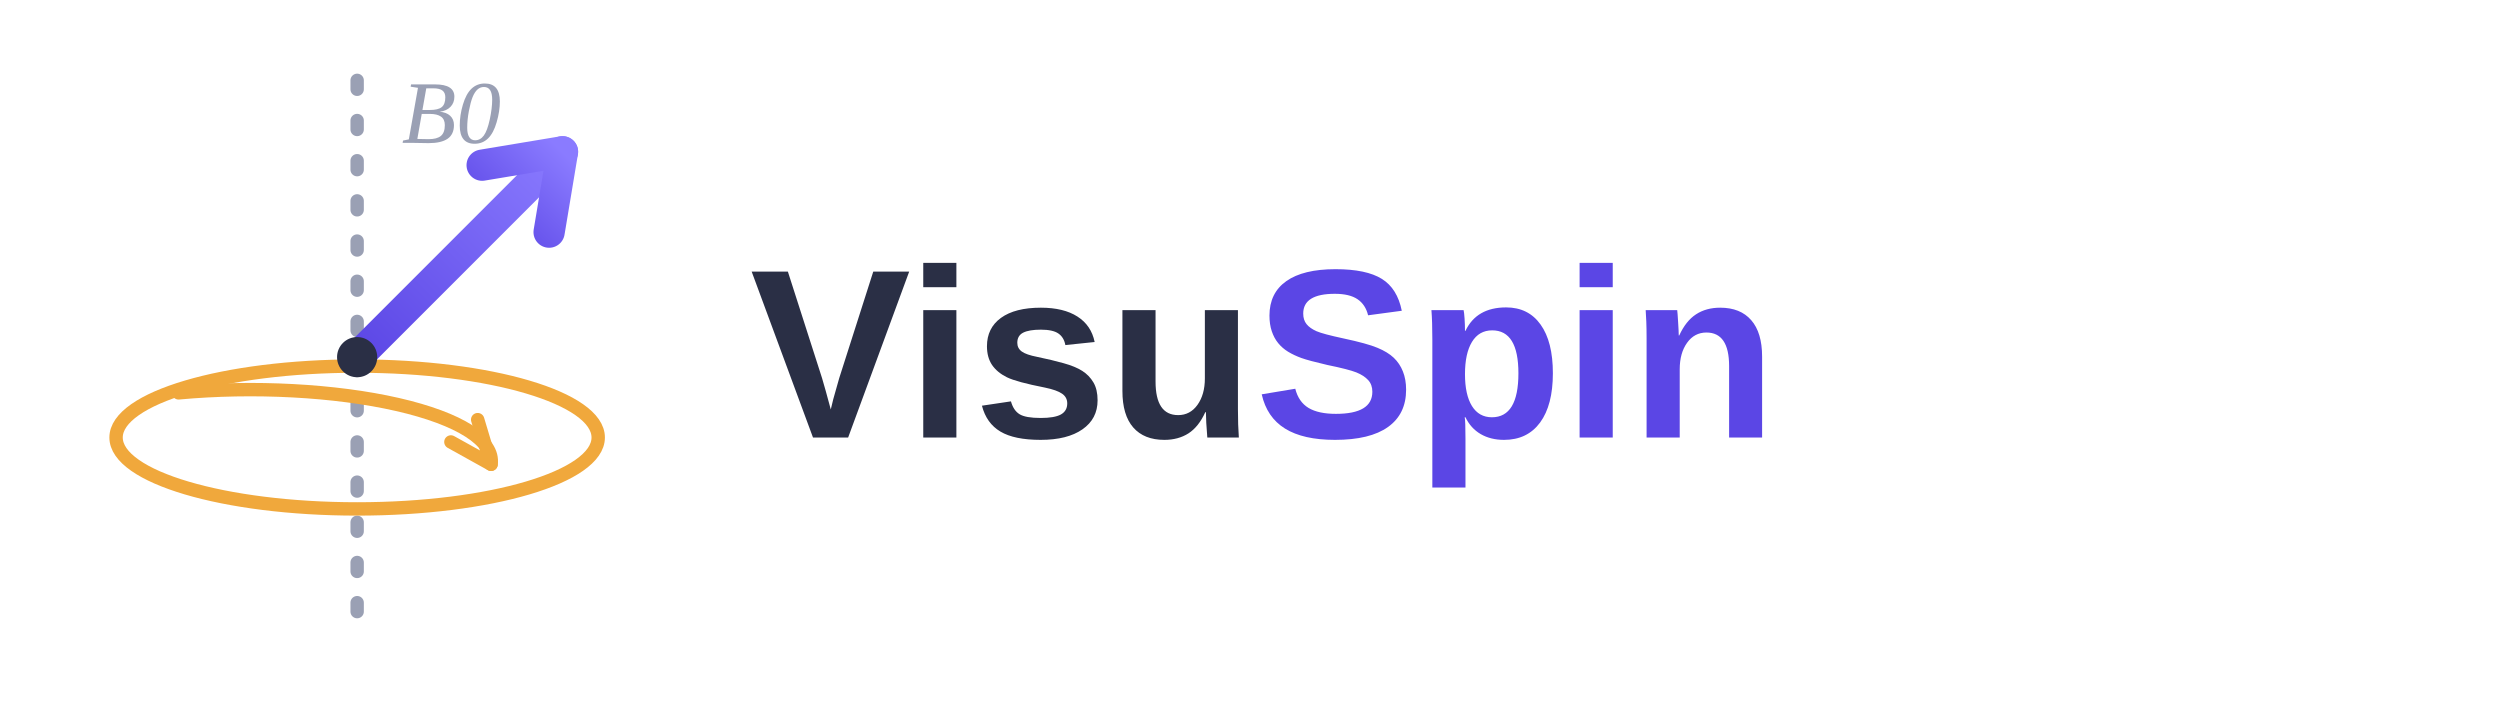
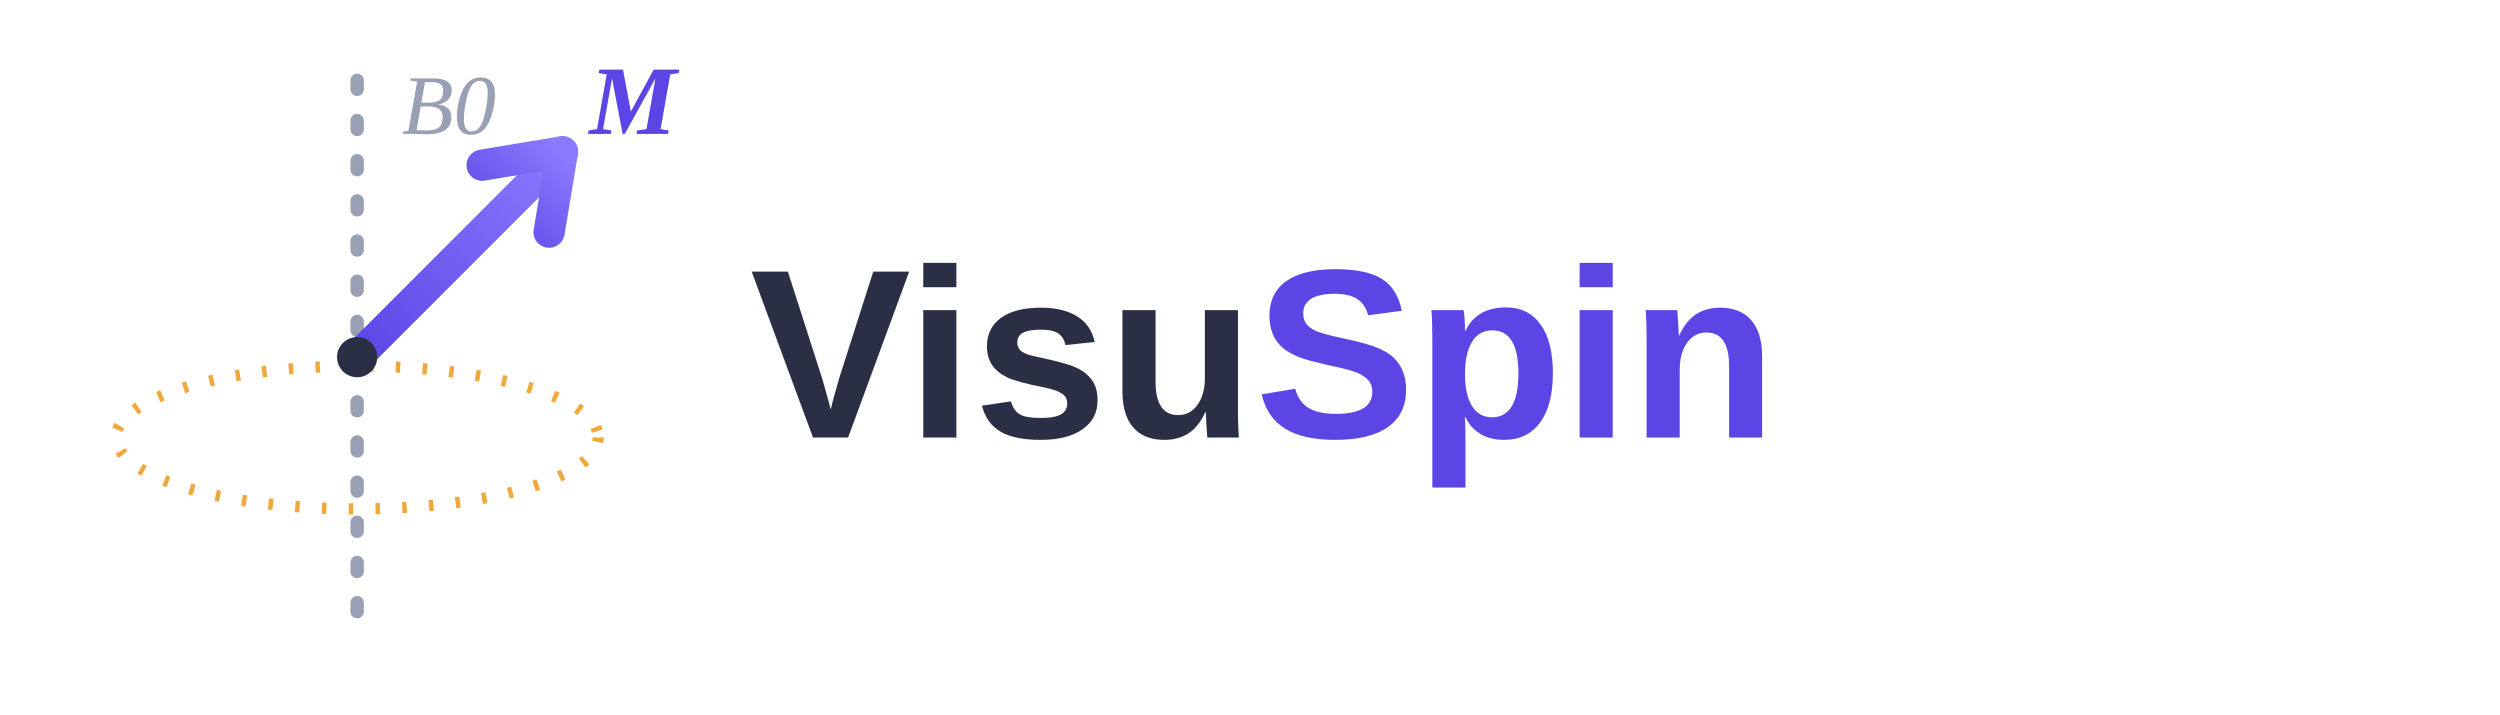
<svg xmlns="http://www.w3.org/2000/svg" viewBox="0 0 560 160" width="560" height="160">
  <defs>
    <linearGradient id="vsArrow" x1="0%" y1="100%" x2="100%" y2="0%">
      <stop offset="0%" stop-color="#5b46e5" />
      <stop offset="100%" stop-color="#8a7bff" />
    </linearGradient>
  </defs>
  <g transform="translate(80,80)">
    <line x1="0" y1="-62" x2="0" y2="62" stroke="#9aa0b4" stroke-width="3" stroke-dasharray="2 7" stroke-linecap="round" />
-     <text x="10" y="-48" font-family="Georgia, 'Times New Roman', serif" font-style="italic" font-size="20" fill="#9aa0b4">B0</text>
-     <ellipse cx="0" cy="18" rx="54" ry="16" fill="none" stroke="#f0a83c" stroke-width="3" />
-     <path d="M -40 8 A 54 16 0 0 1 30 24" fill="none" stroke="#f0a83c" stroke-width="3" stroke-linecap="round" />
-     <path d="M 30 24 l -9 -5 M 30 24 l -3 -10" fill="none" stroke="#f0a83c" stroke-width="3" stroke-linecap="round" stroke-linejoin="round" />
+     <text x="10" y="-50" font-family="Georgia, 'Times New Roman', serif" font-style="italic" font-size="19" fill="#9aa0b4">B0</text>
+     <ellipse cx="0" cy="18" rx="54" ry="16" fill="none" stroke="#f0a83c" stroke-width="2.5" stroke-dasharray="1 5" />
    <line x1="0" y1="0" x2="46" y2="-46" stroke="url(#vsArrow)" stroke-width="7" stroke-linecap="round" />
    <path d="M 46 -46 l -18 3 M 46 -46 l -3 18" fill="none" stroke="url(#vsArrow)" stroke-width="7" stroke-linecap="round" stroke-linejoin="round" />
+     <text x="52" y="-50" font-family="Georgia, 'Times New Roman', serif" font-style="italic" font-weight="bold" font-size="22" fill="#5b46e5">M</text>
    <circle cx="0" cy="0" r="4.5" fill="#2a2f45" />
  </g>
  <g transform="translate(168,0)" font-family="'Segoe UI', 'Helvetica Neue', Arial, sans-serif" font-weight="700" font-size="54">
    <text x="0" y="98" fill="#2a2f45">Visu<tspan fill="#5b46e5">Spin</tspan>
    </text>
  </g>
</svg>
